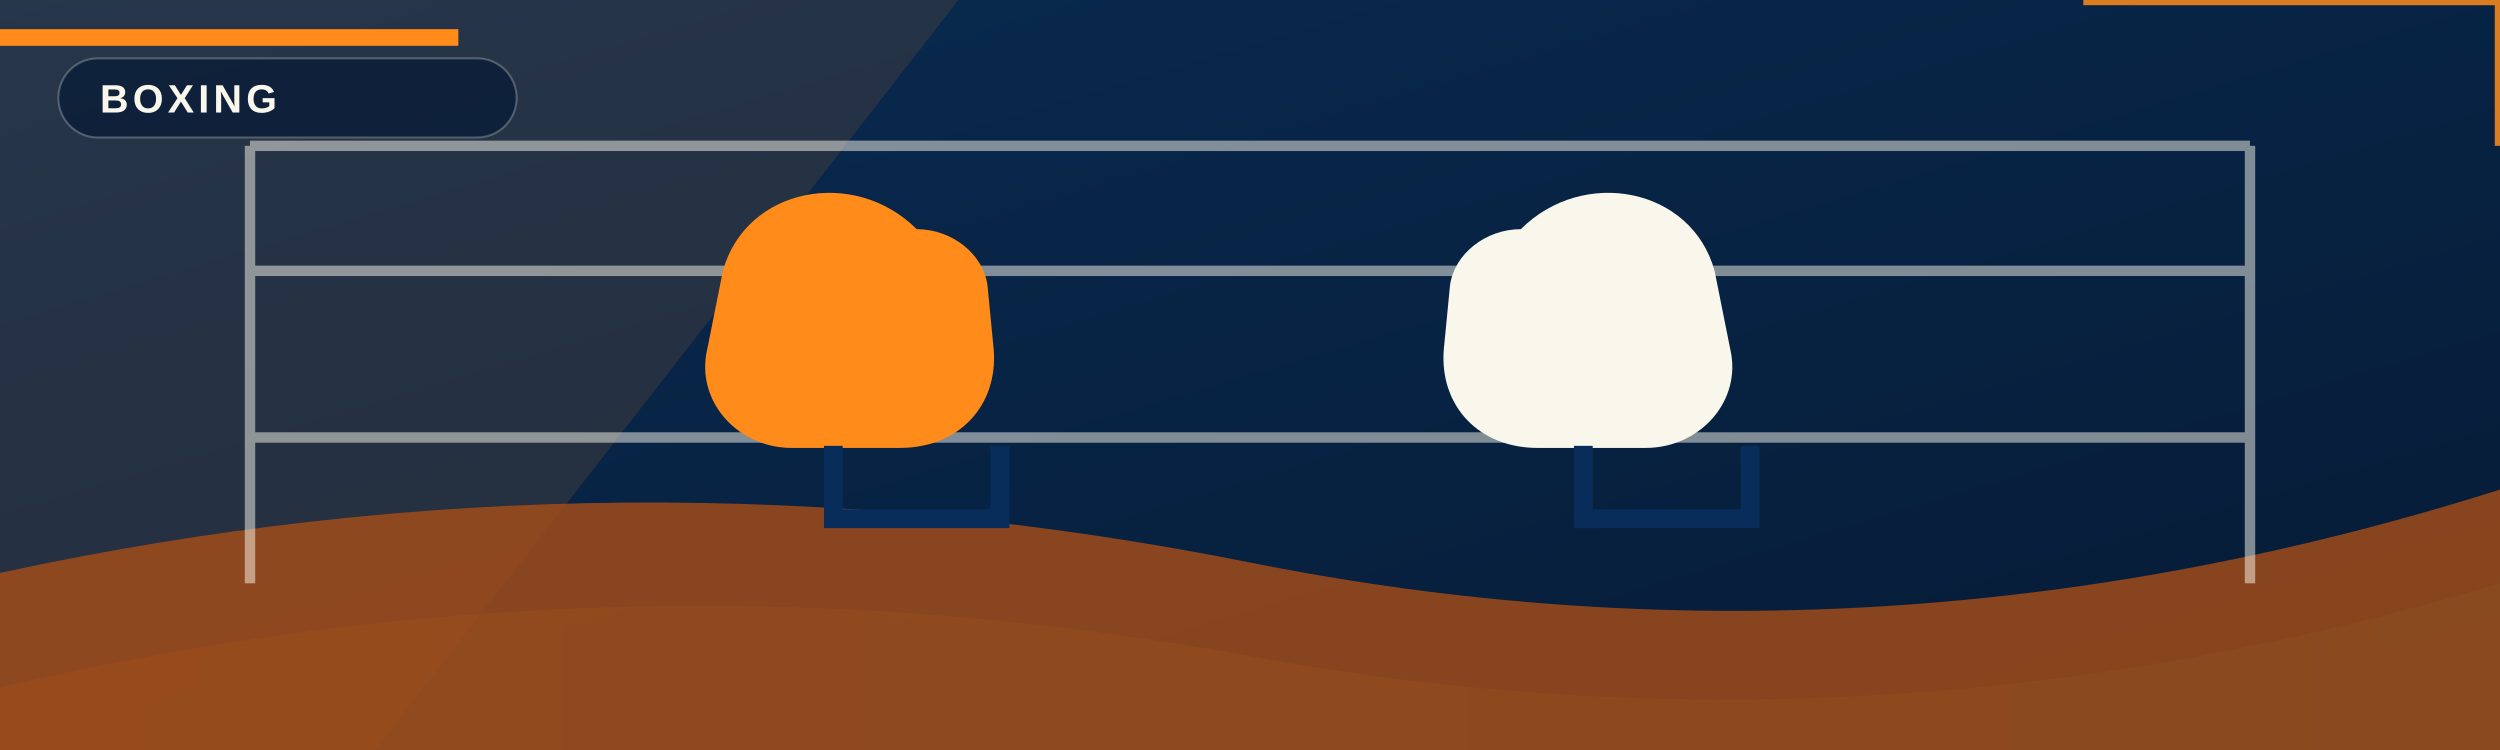
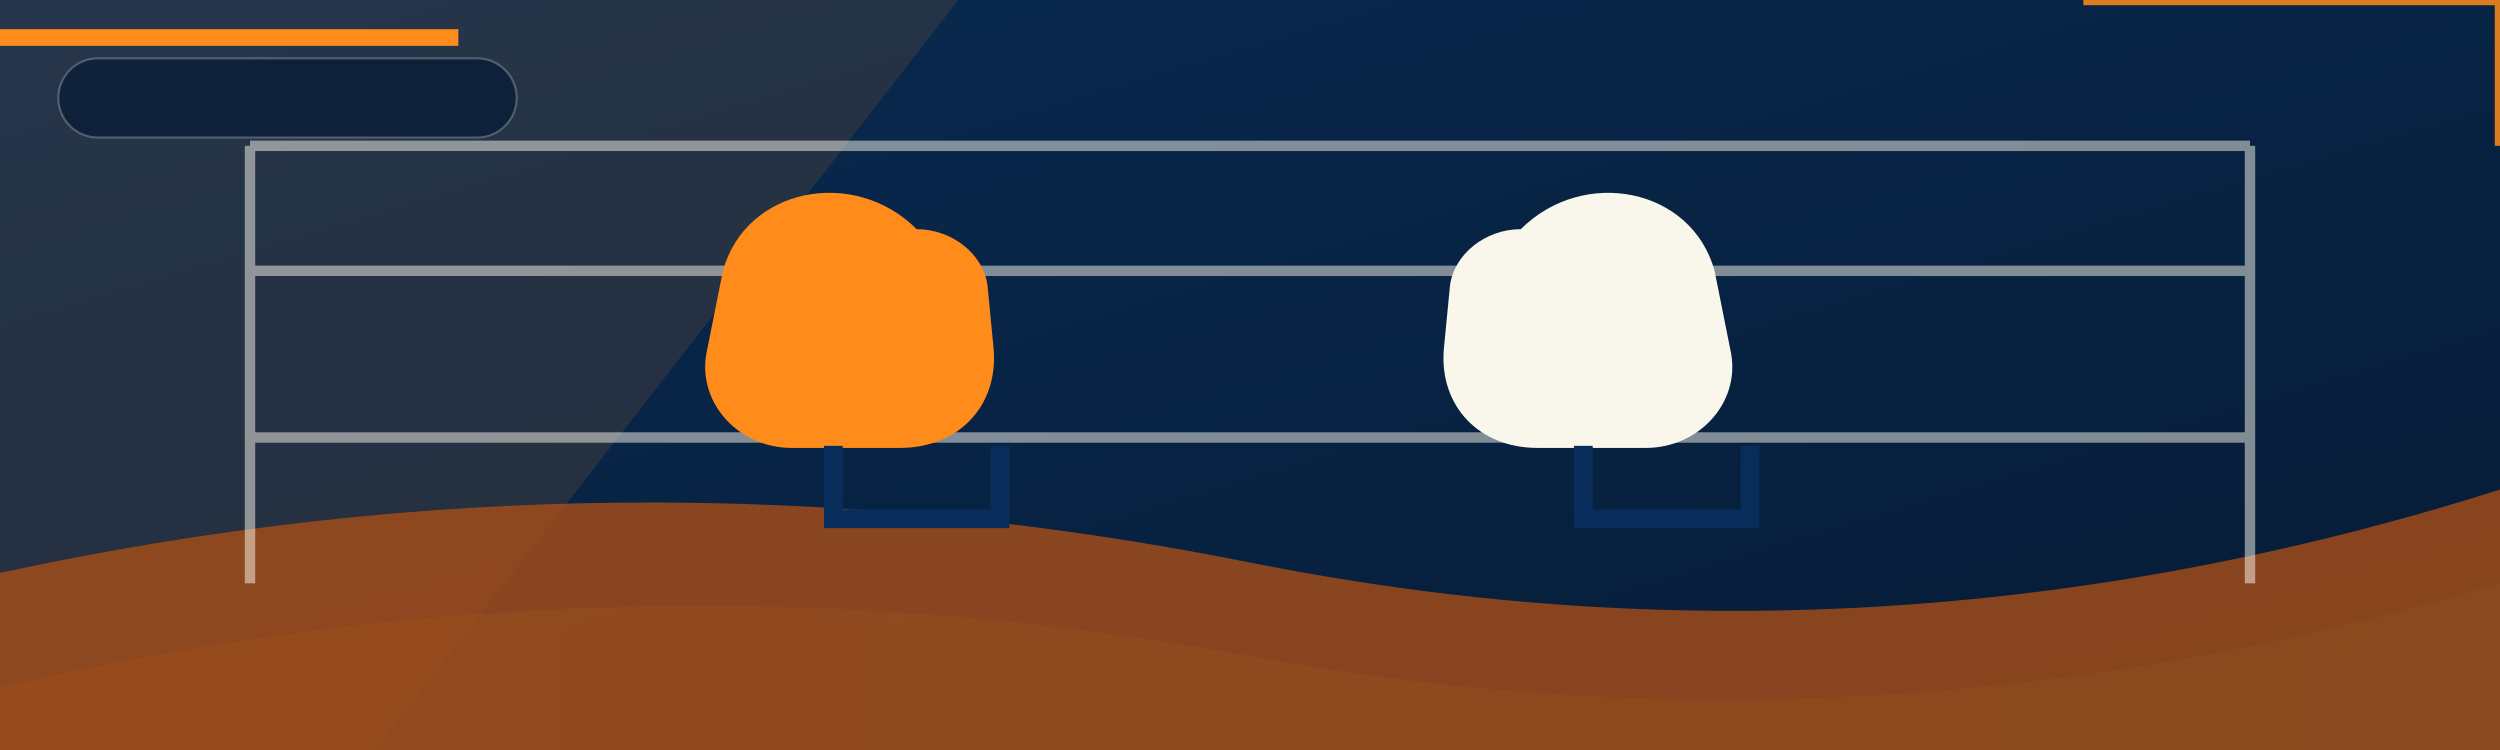
<svg xmlns="http://www.w3.org/2000/svg" viewBox="0 0 1200 360" role="img" aria-labelledby="title desc" preserveAspectRatio="xMidYMid slice">
  <defs>
    <linearGradient id="bg" x2="1" y2="1">
      <stop stop-color="#092B52" />
      <stop offset="1" stop-color="#061B35" />
    </linearGradient>
    <linearGradient id="accent" x2="1" y2="0">
      <stop stop-color="#FF8C1A" />
      <stop offset="1" stop-color="#2EAF5B" />
    </linearGradient>
  </defs>
  <rect width="1200" height="360" fill="url(#bg)" />
  <path d="M0 0H460L180 360H0Z" fill="#FF8C1A" opacity=".12" />
  <path d="M0 330Q300 260 600 315T1200 280V360H0Z" fill="url(#accent)" opacity=".2" />
  <path d="M0 275Q300 210 600 270T1200 235V360H0Z" fill="#A94E16" opacity=".8" />
  <path d="M120 70h960M120 70v210M1080 70v210M120 130h960M120 210h960" stroke="#F9F7EB" stroke-width="5" opacity=".5" />
  <path d="M440 110c-30-30-82-20-93 20l-8 40c-4 24 16 45 41 45h52c28 0 47-20 45-47l-3-31c-2-15-17-27-34-27Z" fill="#FF8C1A" />
  <path d="M730 110c30-30 82-20 93 20l8 40c4 24-16 45-41 45h-52c-28 0-47-20-45-47l3-31c2-15 17-27 34-27Z" fill="#F9F7EB" />
  <path d="M400 214v35h80v-35M760 214v35h80v-35" fill="none" stroke="#082D5B" stroke-width="9" />
  <path d="M0 18H220" stroke="#FF8C1A" stroke-width="8" />
  <path d="M1000 0h200v70" fill="none" stroke="#FF8C1A" stroke-width="5" opacity=".85" />
  <rect x="28" y="28" width="220" height="38" rx="19" fill="#061B35" opacity=".72" stroke="#F9F7EB" stroke-opacity=".35" />
-   <text x="48" y="54" fill="#F9F7EB" font-family="Arial, sans-serif" font-size="19" font-weight="700" letter-spacing="2">BOXING</text>
</svg>
